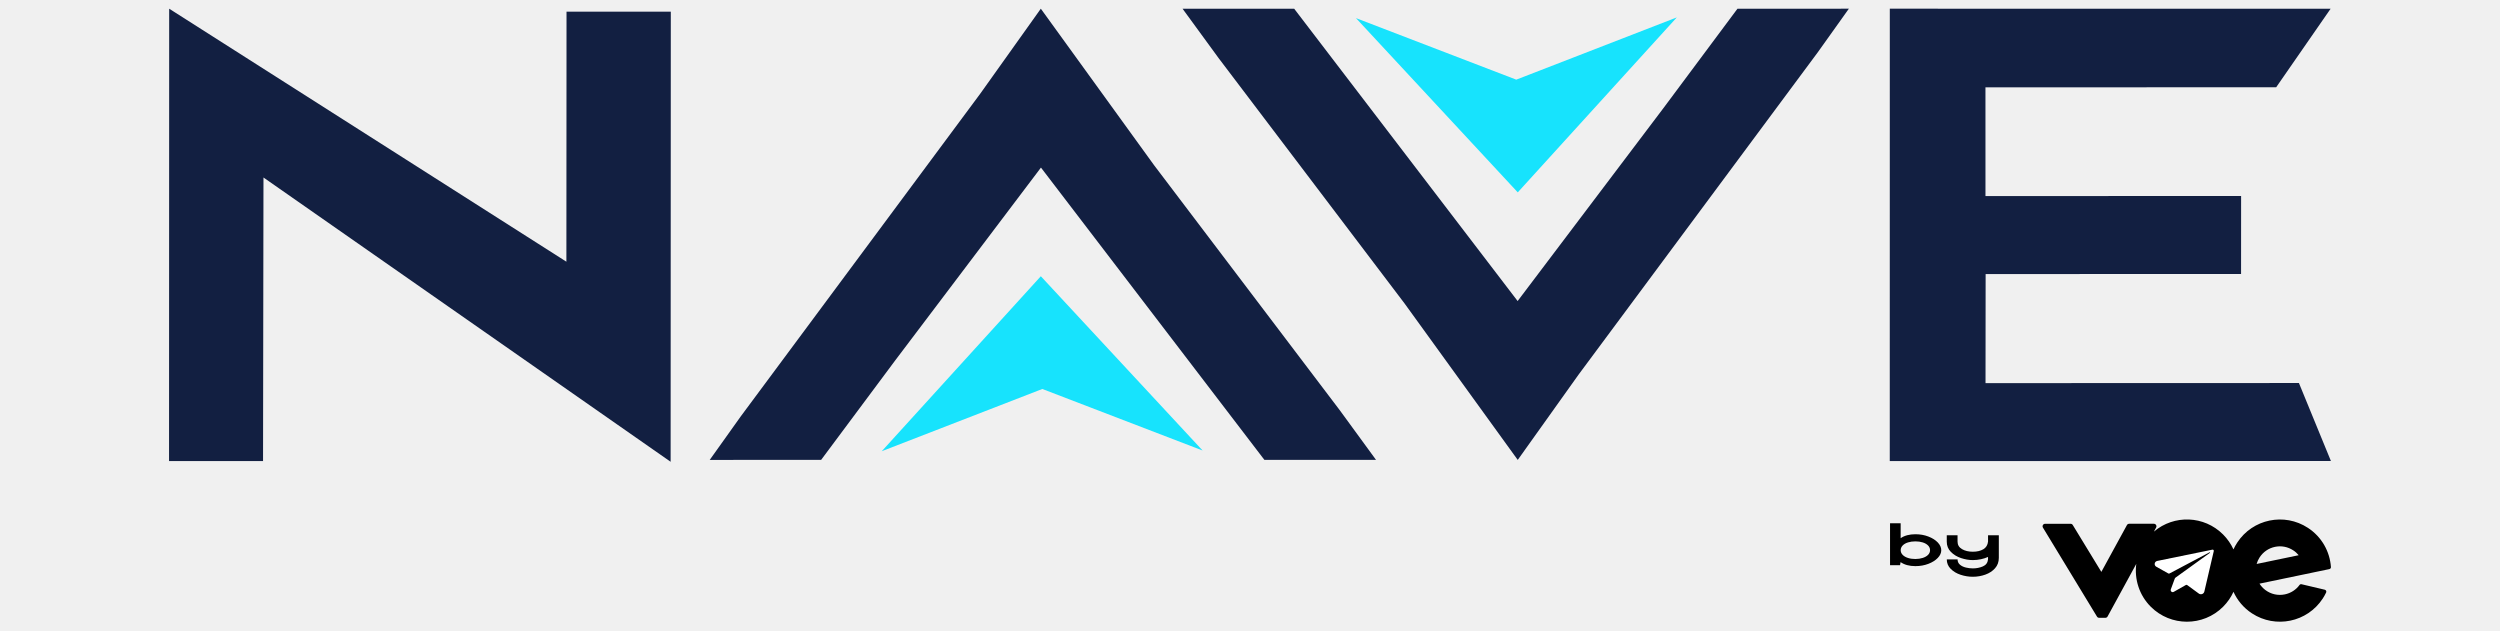
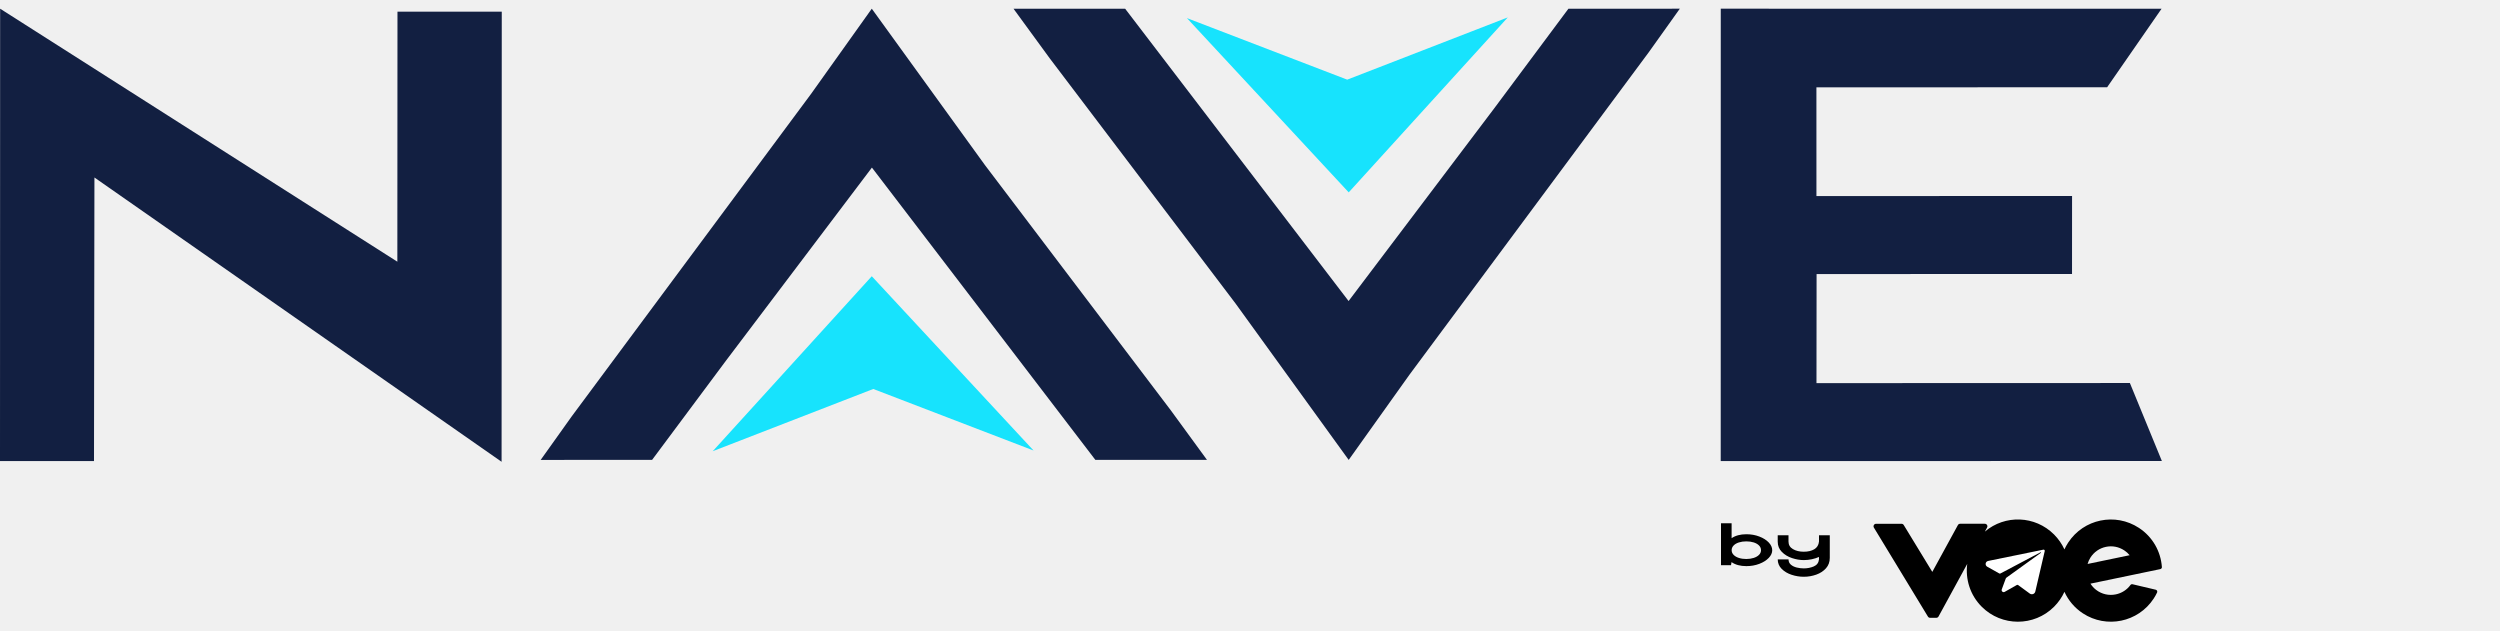
<svg xmlns="http://www.w3.org/2000/svg" id="Layer_1" version="1.1" viewBox="0 0 1150 290">
  <defs>
    <style>
      .st0 {
        fill: #fff;
      }

      .st1 {
        fill: #121f41;
      }

      .st2 {
        fill: #17e3fd;
      }
    </style>
  </defs>
-   <polygon class="st1" points="1030.89 126.03 913.39 126.07 913.34 176.24 1057.51 176.19 1072.22 212.06 869.29 212.1 869.31 4 1072.08 4.02 1047.04 40.14 913.31 40.18 913.32 90.2 1030.91 90.15 1030.89 126.03" />
-   <polygon class="st1" points="121.2 81.65 121 212.09 77.76 212.1 77.82 4 260.54 120.38 260.6 5.36 308.57 5.36 308.49 212.42 121.2 81.65" />
+   <polygon class="st1" points="953.13 126.03 835.63 126.07 835.58 176.24 979.75 176.19 994.46 212.06 791.53 212.1 791.55 4 994.32 4.02 969.28 40.14 835.55 40.18 835.56 90.2 953.15 90.15 953.13 126.03" />
+   <polygon class="st1" points="43.44 81.65 43.24 212.09 0 212.1 .06 4 182.78 120.38 182.84 5.36 230.81 5.36 230.73 212.42 43.44 81.65" />
  <g>
-     <polygon class="st1" points="478.84 77.09 411.85 165.72 377.73 211.53 326.47 211.56 340.75 191.53 450.82 43.23 478.78 4 530.85 75.96 616.33 188.75 632.97 211.54 581.62 211.54 478.84 77.09" />
-     <polygon class="st2" points="479.47 178.93 405.61 207.56 478.78 127.07 553.2 207.24 479.47 178.93" />
+     <polygon class="st1" points="401.08 77.09 334.09 165.72 299.97 211.53 248.71 211.56 262.99 191.53 373.06 43.23 401.02 4 453.09 75.96 538.57 188.75 555.21 211.54 503.86 211.54 401.08 77.09" />
+     <polygon class="st2" points="401.71 178.93 327.85 207.56 401.02 127.07 475.44 207.24 401.71 178.93" />
  </g>
  <g>
-     <polygon class="st1" points="698.11 138.48 765.1 49.84 799.22 4.03 850.48 4 836.2 24.03 726.13 172.34 698.16 211.56 646.1 139.6 560.62 26.81 543.98 4.02 595.33 4.02 698.11 138.48" />
-     <polygon class="st2" points="697.48 36.64 771.34 8 698.17 88.49 623.75 8.33 697.48 36.64" />
+     <polygon class="st1" points="620.35 138.48 687.34 49.84 721.46 4.03 772.72 4 758.44 24.03 648.37 172.34 620.4 211.56 568.34 139.6 482.86 26.81 466.22 4.02 517.57 4.02 620.35 138.48" />
+     <polygon class="st2" points="619.72 36.64 693.58 8 620.41 88.49 545.99 8.33 619.72 36.64" />
  </g>
  <g>
-     <path d="M1061.67,242.83c-5.44-3.57-11.8-4.59-17.68-3.37-5.89,1.22-11.31,4.7-14.87,10.14-.66,1.01-1.24,2.06-1.73,3.12-1.14-2.48-2.73-4.81-4.77-6.86-8.74-8.74-22.57-9.18-31.82-1.32l1.02-1.87c.43-.78-.14-1.74-1.03-1.74h-11.37c-.43,0-.82.23-1.03.61l-11.77,21.53-13.15-21.57c-.21-.35-.59-.56-1-.56h-11.71c-.92,0-1.48,1-1,1.78l24.85,40.91c.21.35.59.56,1,.56h2.85c.43,0,.83-.23,1.03-.61l13.2-24.19c-.92,7.01,1.31,14.36,6.68,19.72,9.14,9.14,24.05,9.2,33.25,0,2.05-2.05,3.64-4.38,4.78-6.87,1.78,3.91,4.65,7.38,8.49,9.9,5.42,3.55,11.78,4.58,17.68,3.35,5.88-1.22,11.31-4.69,14.87-10.12.6-.91,1.12-1.85,1.58-2.81.25-.53-.05-1.16-.62-1.29l-10.68-2.52c-.35-.08-.73.04-.94.34-1.63,2.23-4,3.75-6.73,4.32-3.19.66-6.43-.06-9.04-2.04-1.07-.82-1.95-1.8-2.64-2.89l20.42-4.25,5.6-1.17,6.11-1.27c.45-.09.76-.5.73-.95-.5-7.07-4.17-13.83-10.57-18.02ZM1038.05,259.42c.29-1.03.73-2.03,1.34-2.97,1.64-2.55,4.17-4.29,7.11-4.9,2.91-.61,5.89-.03,8.4,1.61.97.63,1.8,1.39,2.49,2.24l-19.34,4.02Z" />
-     <path class="st0" d="M992.29,258.05c-1.28.26-1.56,1.96-.43,2.62l5.58,3.13c.16.09.36.09.52,0l18.44-9.75c.16-.09.31.14.16.25l-15.81,11.4c-.17.12-.29.28-.36.48l-1.82,4.94c-.3.82.58,1.57,1.34,1.14l5.6-3.17c.19-.11.42-.09.59.03l5.37,3.93c.93.68,2.26.19,2.53-.94l4.34-18.62c.09-.38-.25-.73-.63-.65l-25.42,5.2Z" />
+     <path d="M983.91,242.83c-5.44-3.57-11.8-4.59-17.68-3.37-5.89,1.22-11.31,4.7-14.87,10.14-.66,1.01-1.24,2.06-1.73,3.12-1.14-2.48-2.73-4.81-4.77-6.86-8.74-8.74-22.57-9.18-31.82-1.32l1.02-1.87c.43-.78-.14-1.74-1.03-1.74h-11.37c-.43,0-.82.23-1.03.61l-11.77,21.53-13.15-21.57c-.21-.35-.59-.56-1-.56h-11.71c-.92,0-1.48,1-1,1.78l24.85,40.91c.21.35.59.56,1,.56h2.85c.43,0,.83-.23,1.03-.61l13.2-24.19c-.92,7.01,1.31,14.36,6.68,19.72,9.14,9.14,24.05,9.2,33.25,0,2.05-2.05,3.64-4.38,4.78-6.87,1.78,3.91,4.65,7.38,8.49,9.9,5.42,3.55,11.78,4.58,17.68,3.35,5.88-1.22,11.31-4.69,14.87-10.12.6-.91,1.12-1.85,1.58-2.81.25-.53-.05-1.16-.62-1.29l-10.68-2.52c-.35-.08-.73.04-.94.34-1.63,2.23-4,3.75-6.73,4.32-3.19.66-6.43-.06-9.04-2.04-1.07-.82-1.95-1.8-2.64-2.89l20.42-4.25,5.6-1.17,6.11-1.27c.45-.09.76-.5.73-.95-.5-7.07-4.17-13.83-10.57-18.02h.01ZM960.29,259.42c.29-1.03.73-2.03,1.34-2.97,1.64-2.55,4.17-4.29,7.11-4.9,2.91-.61,5.89-.03,8.4,1.61.97.63,1.8,1.39,2.49,2.24l-19.34,4.02Z" />
+     <path class="st0" d="M914.53,258.05c-1.28.26-1.56,1.96-.43,2.62l5.58,3.13c.16.09.36.09.52,0l18.44-9.75c.16-.09.31.14.16.25l-15.81,11.4c-.17.12-.29.28-.36.48l-1.82,4.94c-.3.82.58,1.57,1.34,1.14l5.6-3.17c.19-.11.42-.09.59.03l5.37,3.93c.93.68,2.26.19,2.53-.94l4.34-18.62c.09-.38-.25-.73-.63-.65l-25.42,5.2h0Z" />
  </g>
  <g>
-     <path d="M874.27,258.57l-.25,1.43h-4.6v-19.29h4.88v6.86c1.76-1.21,4.02-1.82,6.78-1.82,2.15,0,4.14.35,5.96,1.05,1.83.7,3.27,1.61,4.34,2.74,1.07,1.13,1.6,2.32,1.6,3.57s-.53,2.41-1.6,3.53c-1.07,1.12-2.51,2.03-4.34,2.73-1.83.7-3.82,1.05-5.96,1.05-2.79,0-5.06-.62-6.81-1.85ZM875.23,255.25c.61.62,1.42,1.08,2.45,1.41s2.16.48,3.39.48,2.36-.17,3.39-.5c1.03-.33,1.85-.8,2.45-1.41.61-.61.91-1.32.91-2.15s-.3-1.55-.91-2.16c-.61-.62-1.42-1.08-2.45-1.41-1.03-.32-2.16-.48-3.39-.48s-2.36.16-3.39.48c-1.03.32-1.85.79-2.45,1.41s-.91,1.34-.91,2.16.3,1.55.91,2.16Z" />
-     <path d="M895.51,246.22h4.96v2.89c0,1.52.68,2.69,2.04,3.48,1.36.8,3.02,1.2,4.99,1.2s3.54-.38,4.82-1.13c1.28-.75,2.01-1.94,2.18-3.55v-2.89h4.96v10.41c0,1.87-.58,3.46-1.74,4.77-1.16,1.3-2.65,2.28-4.48,2.93-1.83.65-3.74.98-5.74.98-1.89,0-3.76-.3-5.61-.91-1.85-.61-3.37-1.52-4.57-2.73-1.2-1.21-1.8-2.66-1.8-4.35h4.96c0,1.01.37,1.82,1.1,2.44.73.62,1.64,1.05,2.71,1.31,1.07.26,2.14.39,3.21.39,1.65,0,3.19-.3,4.61-.91,1.42-.61,2.22-1.68,2.38-3.22v-1.13c-.97.44-2.07.79-3.28,1.05-1.21.26-2.45.39-3.72.39-1.75,0-3.54-.31-5.4-.92-1.86-.62-3.42-1.56-4.68-2.84-1.27-1.28-1.9-2.85-1.9-4.73v-2.92Z" />
+     <path d="M796.51,258.57l-.25,1.43h-4.6v-19.29h4.88v6.86c1.76-1.21,4.02-1.82,6.78-1.82,2.15,0,4.14.35,5.96,1.05,1.83.7,3.27,1.61,4.34,2.74s1.6,2.32,1.6,3.57-.53,2.41-1.6,3.53c-1.07,1.12-2.51,2.03-4.34,2.73s-3.82,1.05-5.96,1.05c-2.79,0-5.06-.62-6.81-1.85h0ZM797.47,255.25c.61.62,1.42,1.08,2.45,1.41s2.16.48,3.39.48,2.36-.17,3.39-.5,1.85-.8,2.45-1.41c.61-.61.91-1.32.91-2.15s-.3-1.55-.91-2.16c-.61-.62-1.42-1.08-2.45-1.41-1.03-.32-2.16-.48-3.39-.48s-2.36.16-3.39.48c-1.03.32-1.85.79-2.45,1.41s-.91,1.34-.91,2.16.3,1.55.91,2.16h0Z" />
+     <path d="M817.75,246.22h4.96v2.89c0,1.52.68,2.69,2.04,3.48,1.36.8,3.02,1.2,4.99,1.2s3.54-.38,4.82-1.13,2.01-1.94,2.18-3.55v-2.89h4.96v10.41c0,1.87-.58,3.46-1.74,4.77-1.16,1.3-2.65,2.28-4.48,2.93-1.83.65-3.74.98-5.74.98-1.89,0-3.76-.3-5.61-.91-1.85-.61-3.37-1.52-4.57-2.73-1.2-1.21-1.8-2.66-1.8-4.35h4.96c0,1.01.37,1.82,1.1,2.44s1.64,1.05,2.71,1.31,2.14.39,3.21.39c1.65,0,3.19-.3,4.61-.91,1.42-.61,2.22-1.68,2.38-3.22v-1.13c-.97.44-2.07.79-3.28,1.05-1.21.26-2.45.39-3.72.39-1.75,0-3.54-.31-5.4-.92-1.86-.62-3.42-1.56-4.68-2.84-1.27-1.28-1.9-2.85-1.9-4.73v-2.92h0Z" />
  </g>
</svg>
